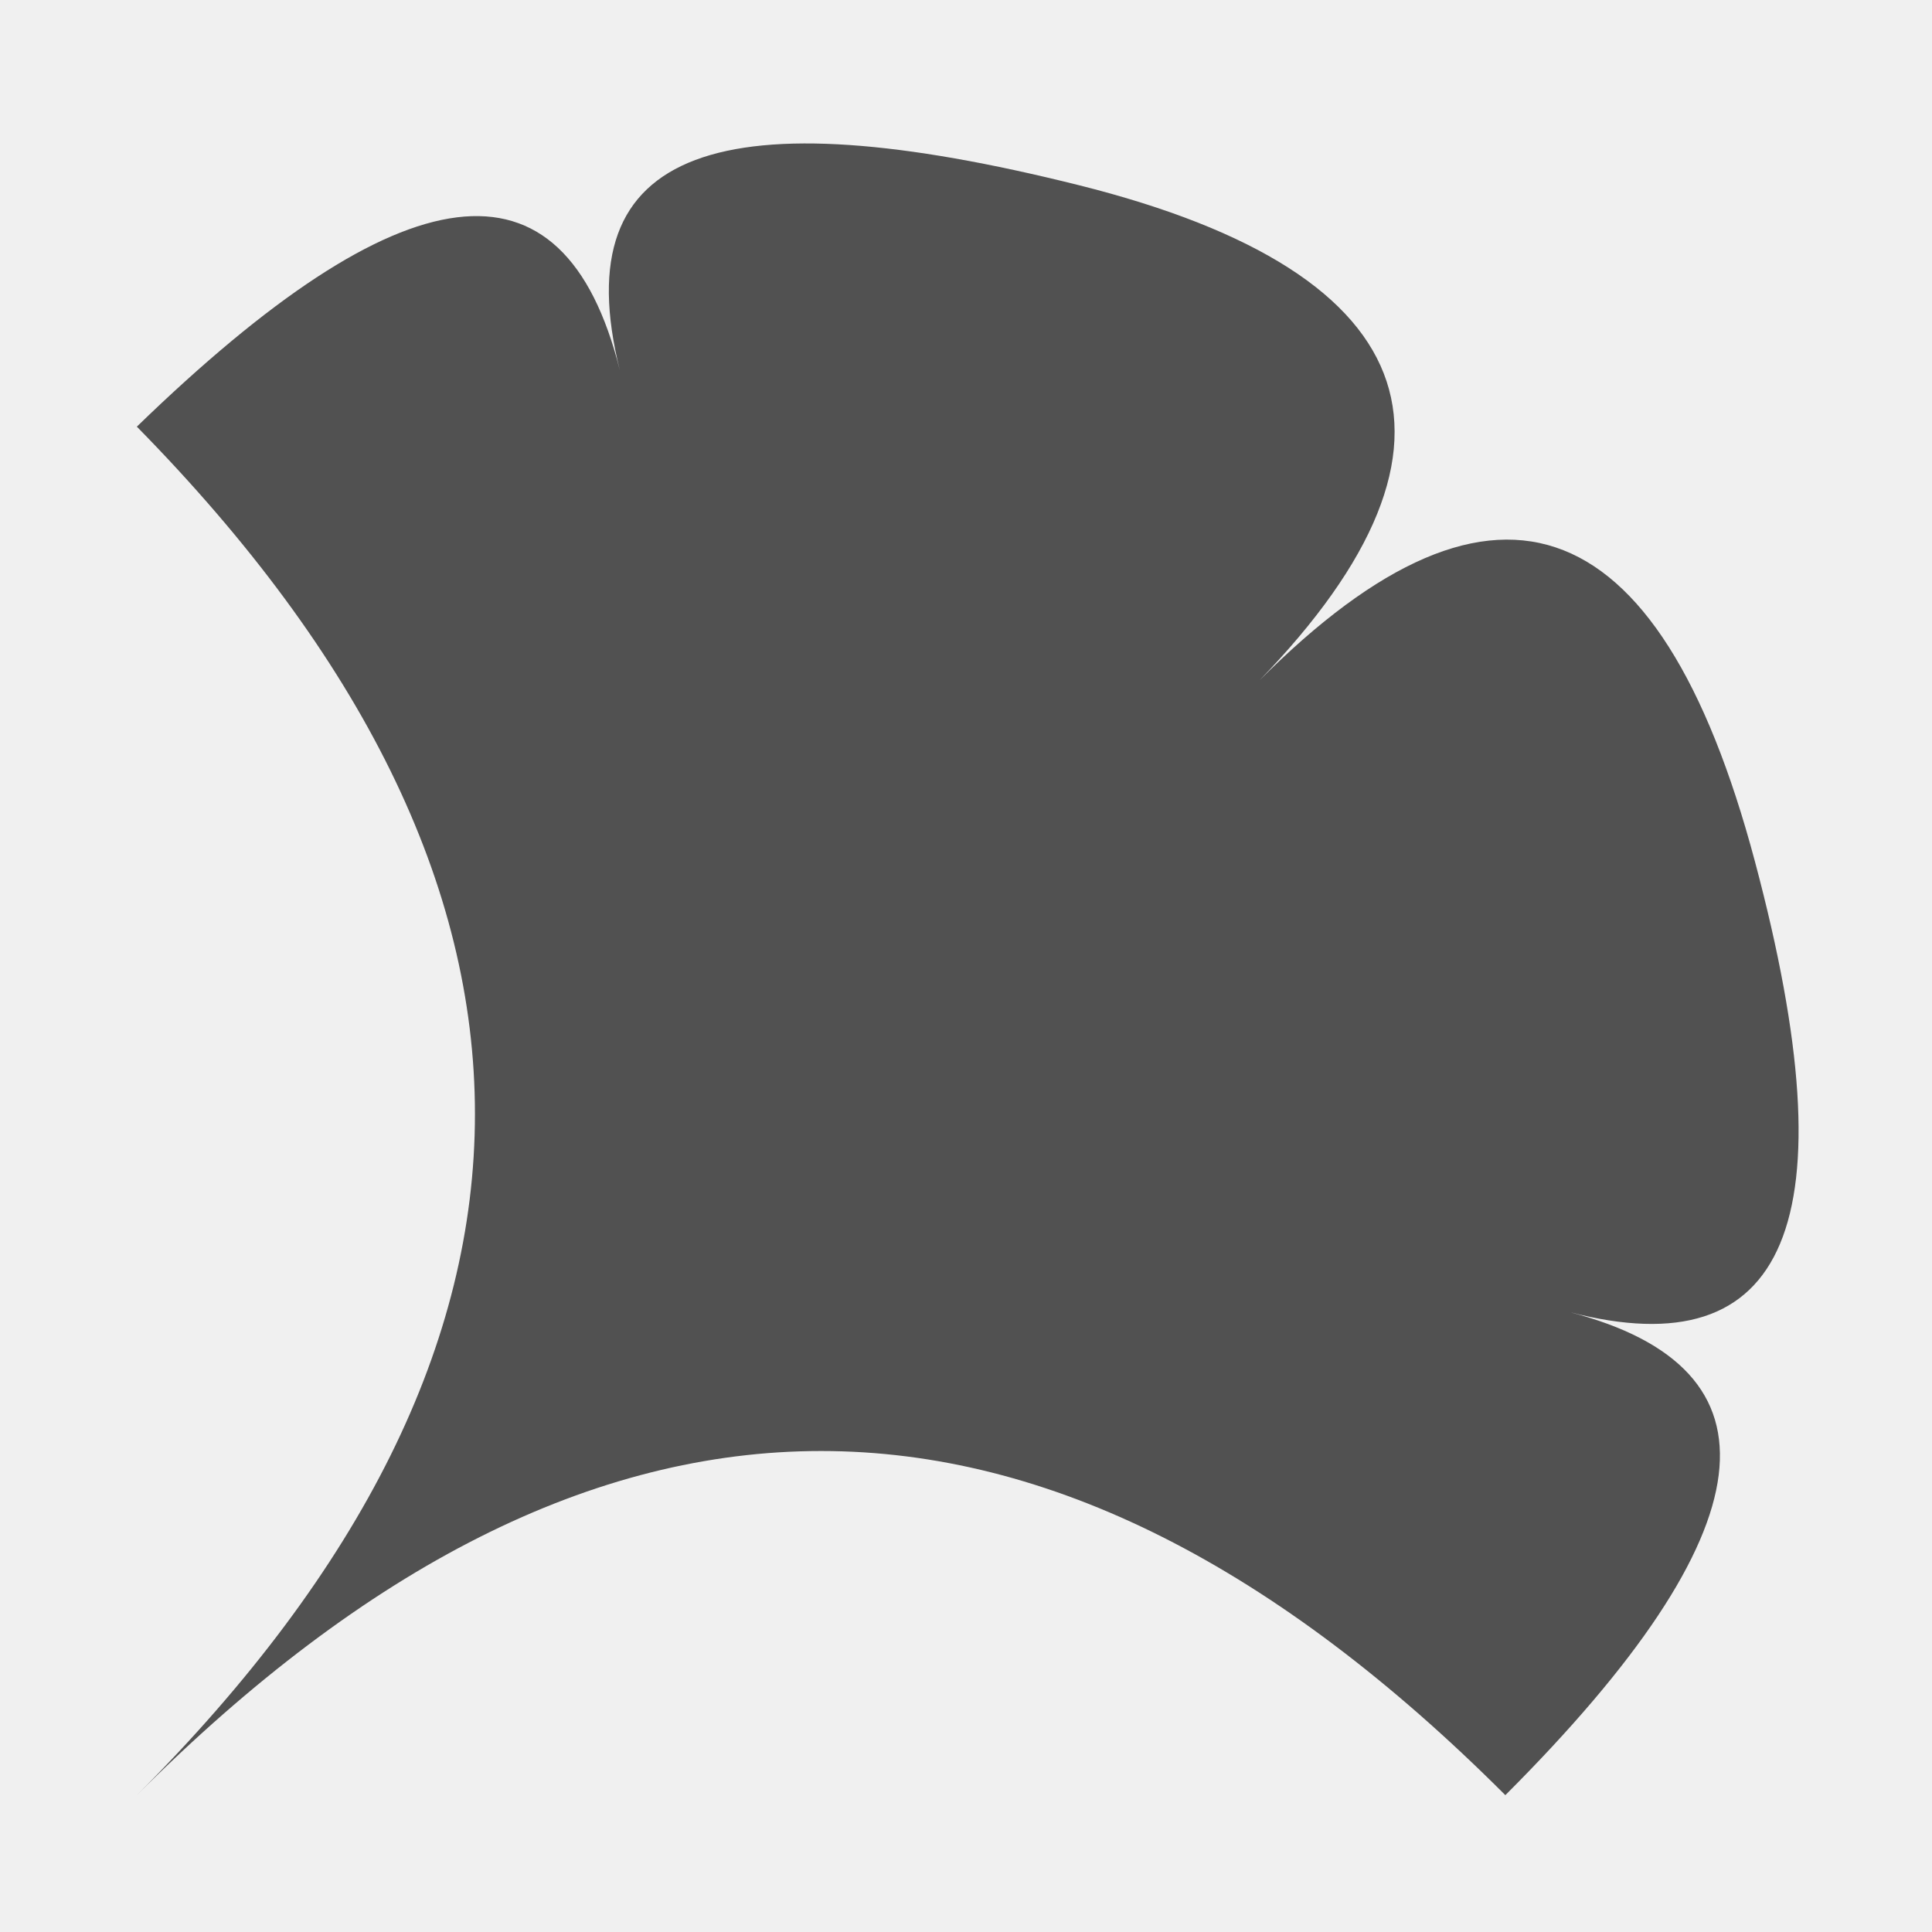
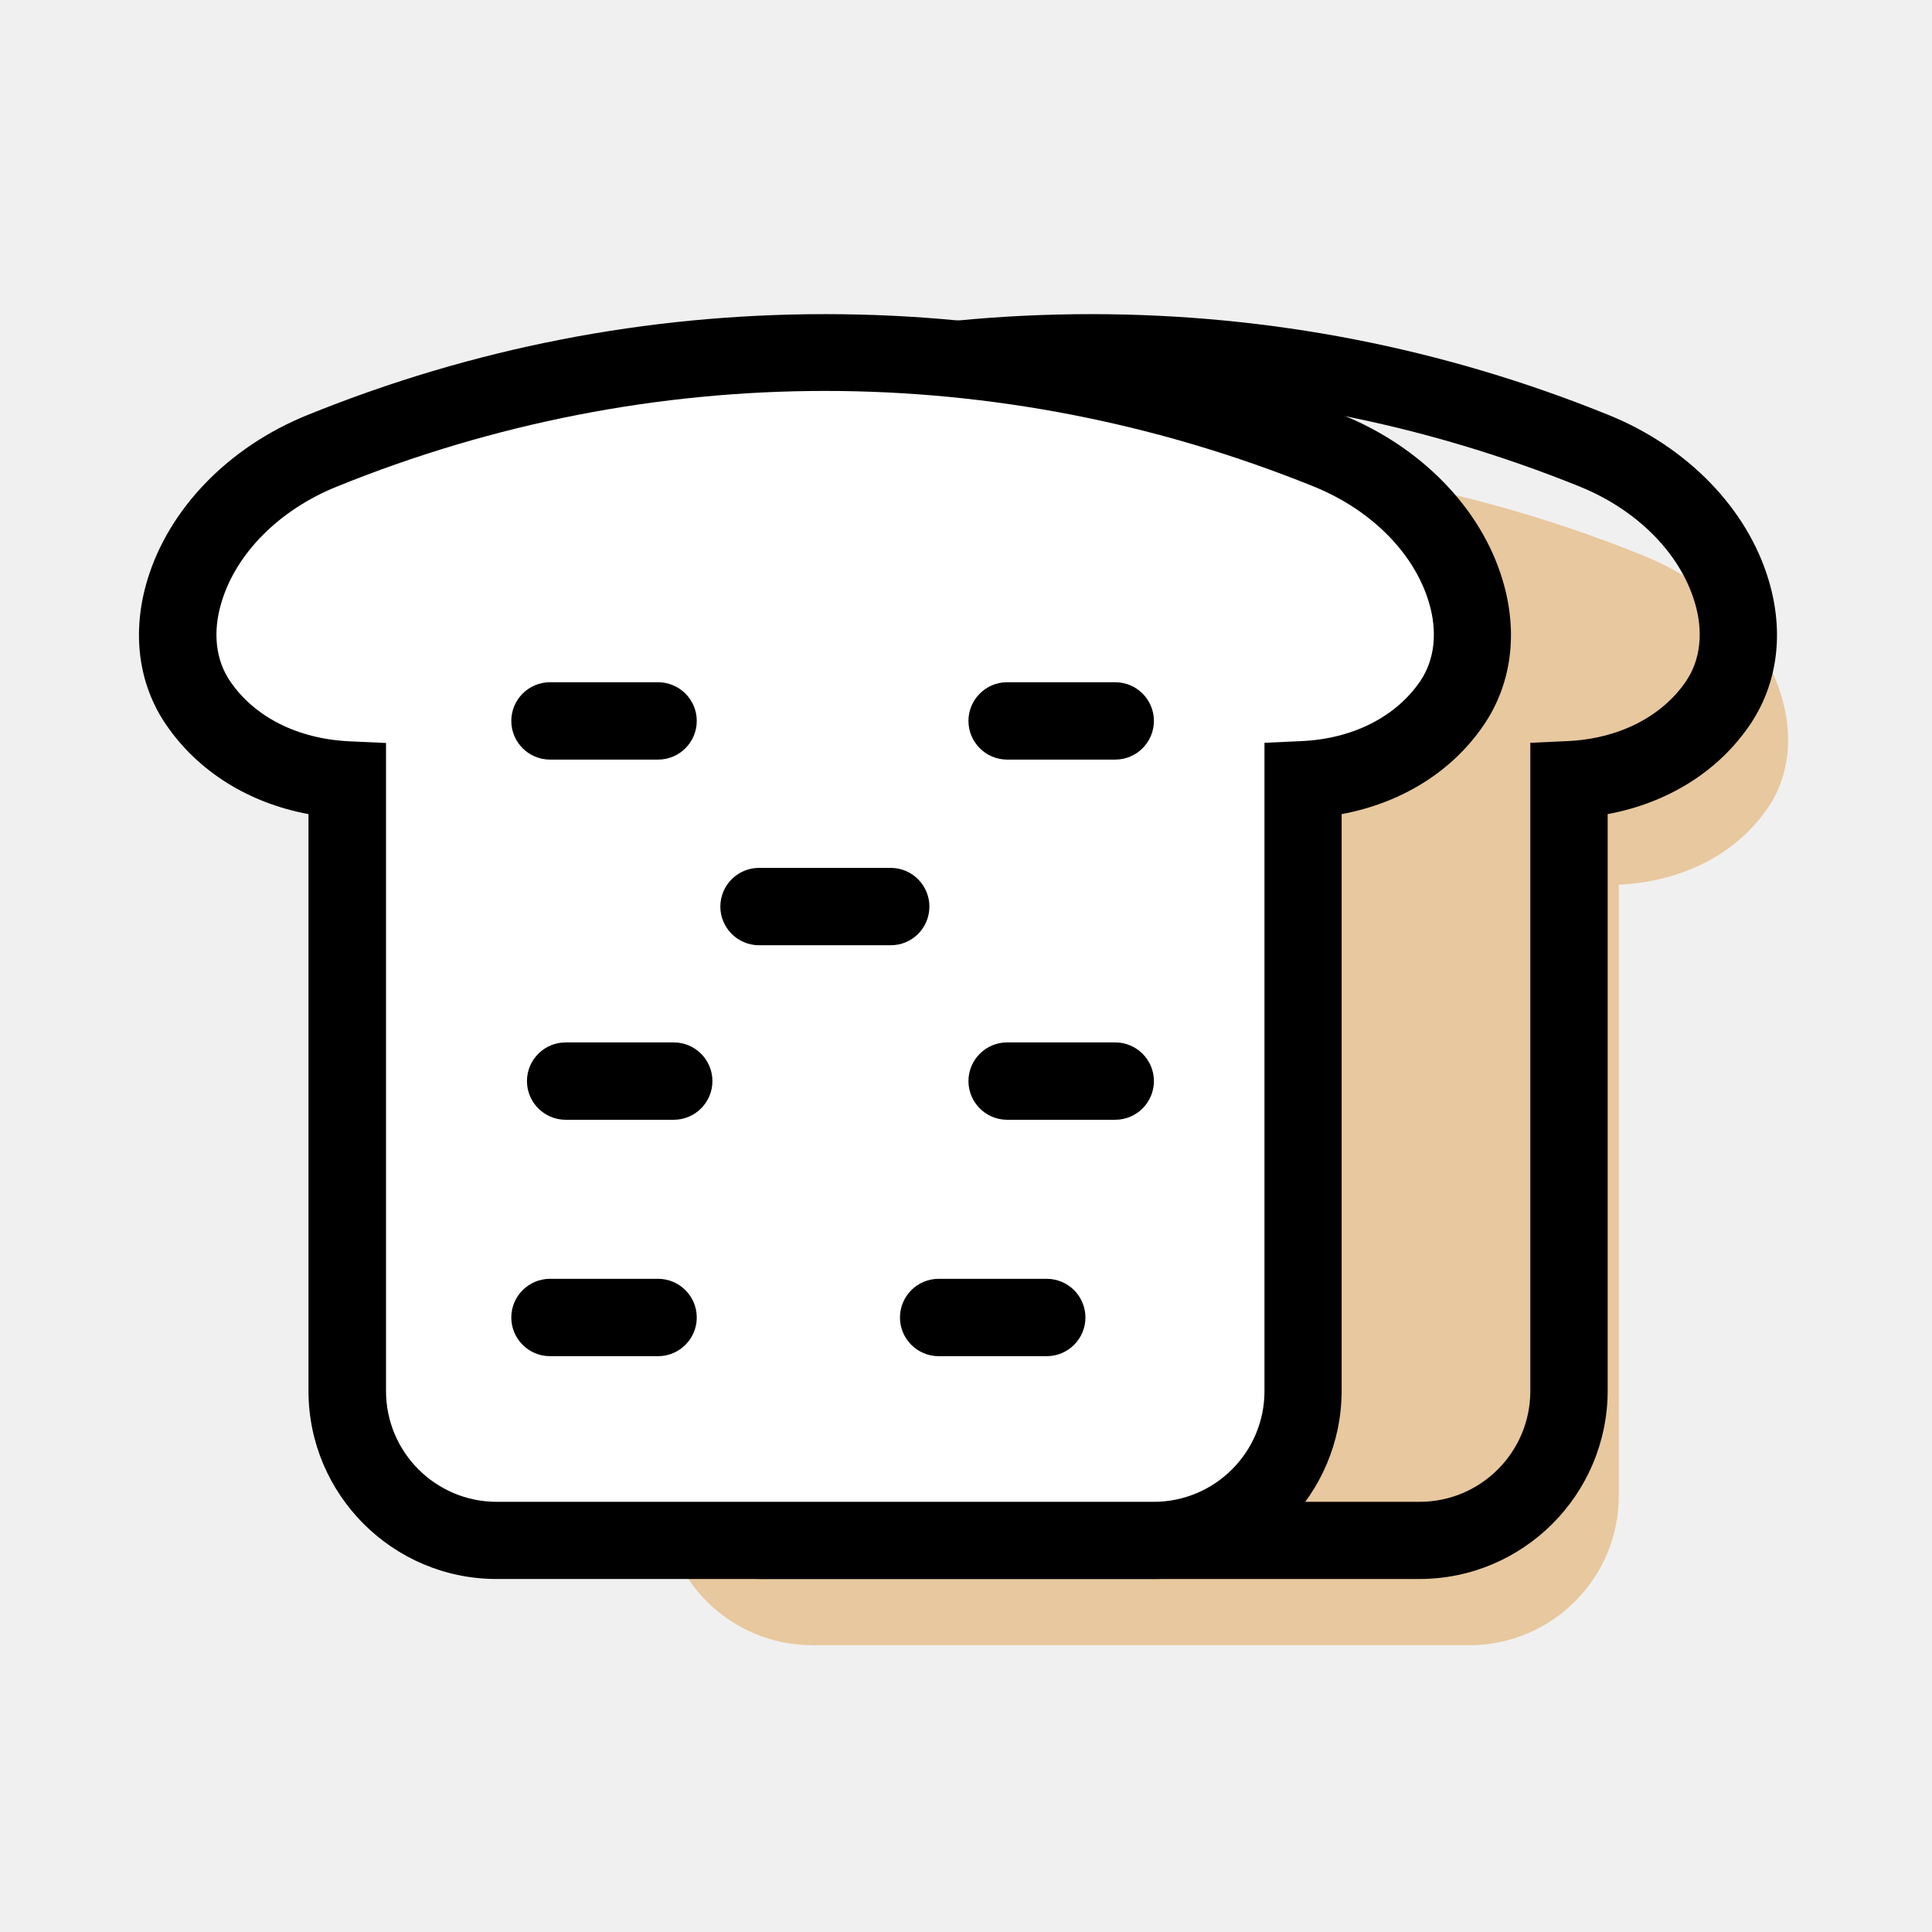
- <svg xmlns="http://www.w3.org/2000/svg" version="1.1" x="0px" y="0px" width="24px" height="24px" viewBox="0 0 24 24">
-   <style type="text/css">
- 	.st0{fill:#515151;}
- </style>
-   <path class="st0" d="M1.7,22.3c5.7-5.7,11.3-5.7,17,0c3.3-3.3,3.5-5.3,0.8-6c2.7,0.7,3.5-1.1,2.3-5.6s-3.3-5.2-6.3-2.1  c3-3,2.3-5.2-2.1-6.3S7,1.8,7.7,4.6C7,1.8,5,2.1,1.7,5.3C7.3,11,7.3,16.7,1.7,22.3" />
+ <svg xmlns="http://www.w3.org/2000/svg" t="1687367852579" class="icon" viewBox="0 0 1024 1024" version="1.1" p-id="2121" width="200" height="200">
+   <path d="M871.3 294.6c-170.9-69.4-362.5-69.4-533.3 0-66.3 26.9-93.3 93.2-65.5 133.7 17.7 26 47.5 39.2 78.9 40.6v323.9c0 43.7 35.5 79.2 79.2 79.2h348.2c43.7 0 79.2-35.5 79.2-79.2V468.9c31.4-1.4 61.2-14.7 78.9-40.6 27.8-40.5 0.7-106.9-65.6-133.7z" fill="#E8C89E" p-id="2122" />
+   <path d="M752.3 836.9H404.2c-55 0-99.7-44.7-99.7-99.7V431.5c-31.7-5.9-58.5-22.6-75.4-47.3-14.8-21.6-18.4-48.9-10-76.8 11.4-37.8 43-70.5 84.8-87.4 87.5-35.5 179.8-53.5 274.4-53.5 94.6 0 186.9 18 274.4 53.5 41.7 16.9 73.4 49.6 84.7 87.4 8.4 27.9 4.8 55.2-10 76.9-16.8 24.7-43.6 41.3-75.3 47.2v305.7c-0.1 55-44.8 99.7-99.8 99.7zM578.2 207.2c-87.7 0-175.5 16.9-259 50.8-30.3 12.3-53.1 35.2-60.9 61.2-4.8 15.8-3.1 30.7 4.6 41.9 12.9 19 35.9 30.5 63 31.8l19.6 0.9v343.5c0 32.4 26.3 58.7 58.7 58.7h348.2c32.4 0 58.7-26.3 58.7-58.7V393.7l19.6-0.9c27.1-1.2 50-12.8 62.9-31.7 7.7-11.3 9.4-26.2 4.6-42-7.8-26-30.6-48.9-60.9-61.2-83.6-33.8-171.3-50.7-259.1-50.7z" fill="" p-id="2123" />
+   <path d="M703.9 239c-170.9-69.4-362.5-69.4-533.3 0-66.3 26.9-93.3 93.2-65.5 133.7 17.7 26 47.5 39.2 78.9 40.6v323.9c0 43.7 35.5 79.2 79.2 79.2h348.2c43.7 0 79.2-35.5 79.2-79.2V413.3c31.4-1.4 61.2-14.7 78.9-40.6 27.8-40.5 0.7-106.8-65.6-133.7z" fill="#FFFFFF" p-id="2124" />
+   <path d="M611.4 836.9H263.2c-55 0-99.7-44.7-99.7-99.7V431.5c-31.7-5.9-58.5-22.6-75.4-47.3-14.8-21.6-18.4-48.9-10-76.8 11.4-37.8 43-70.5 84.8-87.4 87.5-35.5 179.8-53.5 274.4-53.5s186.9 18 274.4 53.5c41.7 16.9 73.4 49.6 84.7 87.4 8.4 27.9 4.8 55.2-10 76.9-16.8 24.7-43.6 41.3-75.3 47.2v305.7c-0.1 55-44.8 99.7-99.7 99.7zM437.3 207.2c-87.7 0-175.5 16.9-259 50.8-30.3 12.3-53.1 35.2-60.9 61.2-4.8 15.8-3.1 30.7 4.6 41.9 12.9 19 35.9 30.5 63 31.8l19.6 0.9v343.5c0 32.4 26.3 58.7 58.7 58.7h348.2c32.4 0 58.7-26.3 58.7-58.7V393.7l19.6-0.9c27.1-1.2 50-12.8 62.9-31.7 7.7-11.3 9.4-26.2 4.6-42-7.8-26-30.6-48.9-60.9-61.2-83.6-33.8-171.4-50.7-259.1-50.7z" fill="" p-id="2125" />
+   <path d="M348.8 402.6h-57.3c-11.3 0-20.5-9.2-20.5-20.5s9.2-20.5 20.5-20.5h57.3c11.3 0 20.5 9.2 20.5 20.5s-9.2 20.5-20.5 20.5zM591.1 402.6h-57.3c-11.3 0-20.5-9.2-20.5-20.5s9.2-20.5 20.5-20.5h57.3c11.3 0 20.5 9.2 20.5 20.5s-9.2 20.5-20.5 20.5zM472.1 501h-69.8c-11.3 0-20.5-9.2-20.5-20.5S391 460 402.3 460h69.8c11.3 0 20.5 9.2 20.5 20.5s-9.1 20.5-20.5 20.5zM357.1 593.5h-57.3c-11.3 0-20.5-9.2-20.5-20.5s9.2-20.5 20.5-20.5h57.3c11.3 0 20.5 9.2 20.5 20.5s-9.2 20.5-20.5 20.5zM348.8 718.8h-57.3c-11.3 0-20.5-9.2-20.5-20.5s9.2-20.5 20.5-20.5h57.3c11.3 0 20.5 9.2 20.5 20.5s-9.2 20.5-20.5 20.5zM554.8 718.8h-57.3c-11.3 0-20.5-9.2-20.5-20.5s9.2-20.5 20.5-20.5h57.3c11.3 0 20.5 9.2 20.5 20.5s-9.2 20.5-20.5 20.5zM591.1 593.5h-57.3c-11.3 0-20.5-9.2-20.5-20.5s9.2-20.5 20.5-20.5h57.3c11.3 0 20.5 9.2 20.5 20.5s-9.2 20.5-20.5 20.5z" fill="" p-id="2126" />
</svg>
